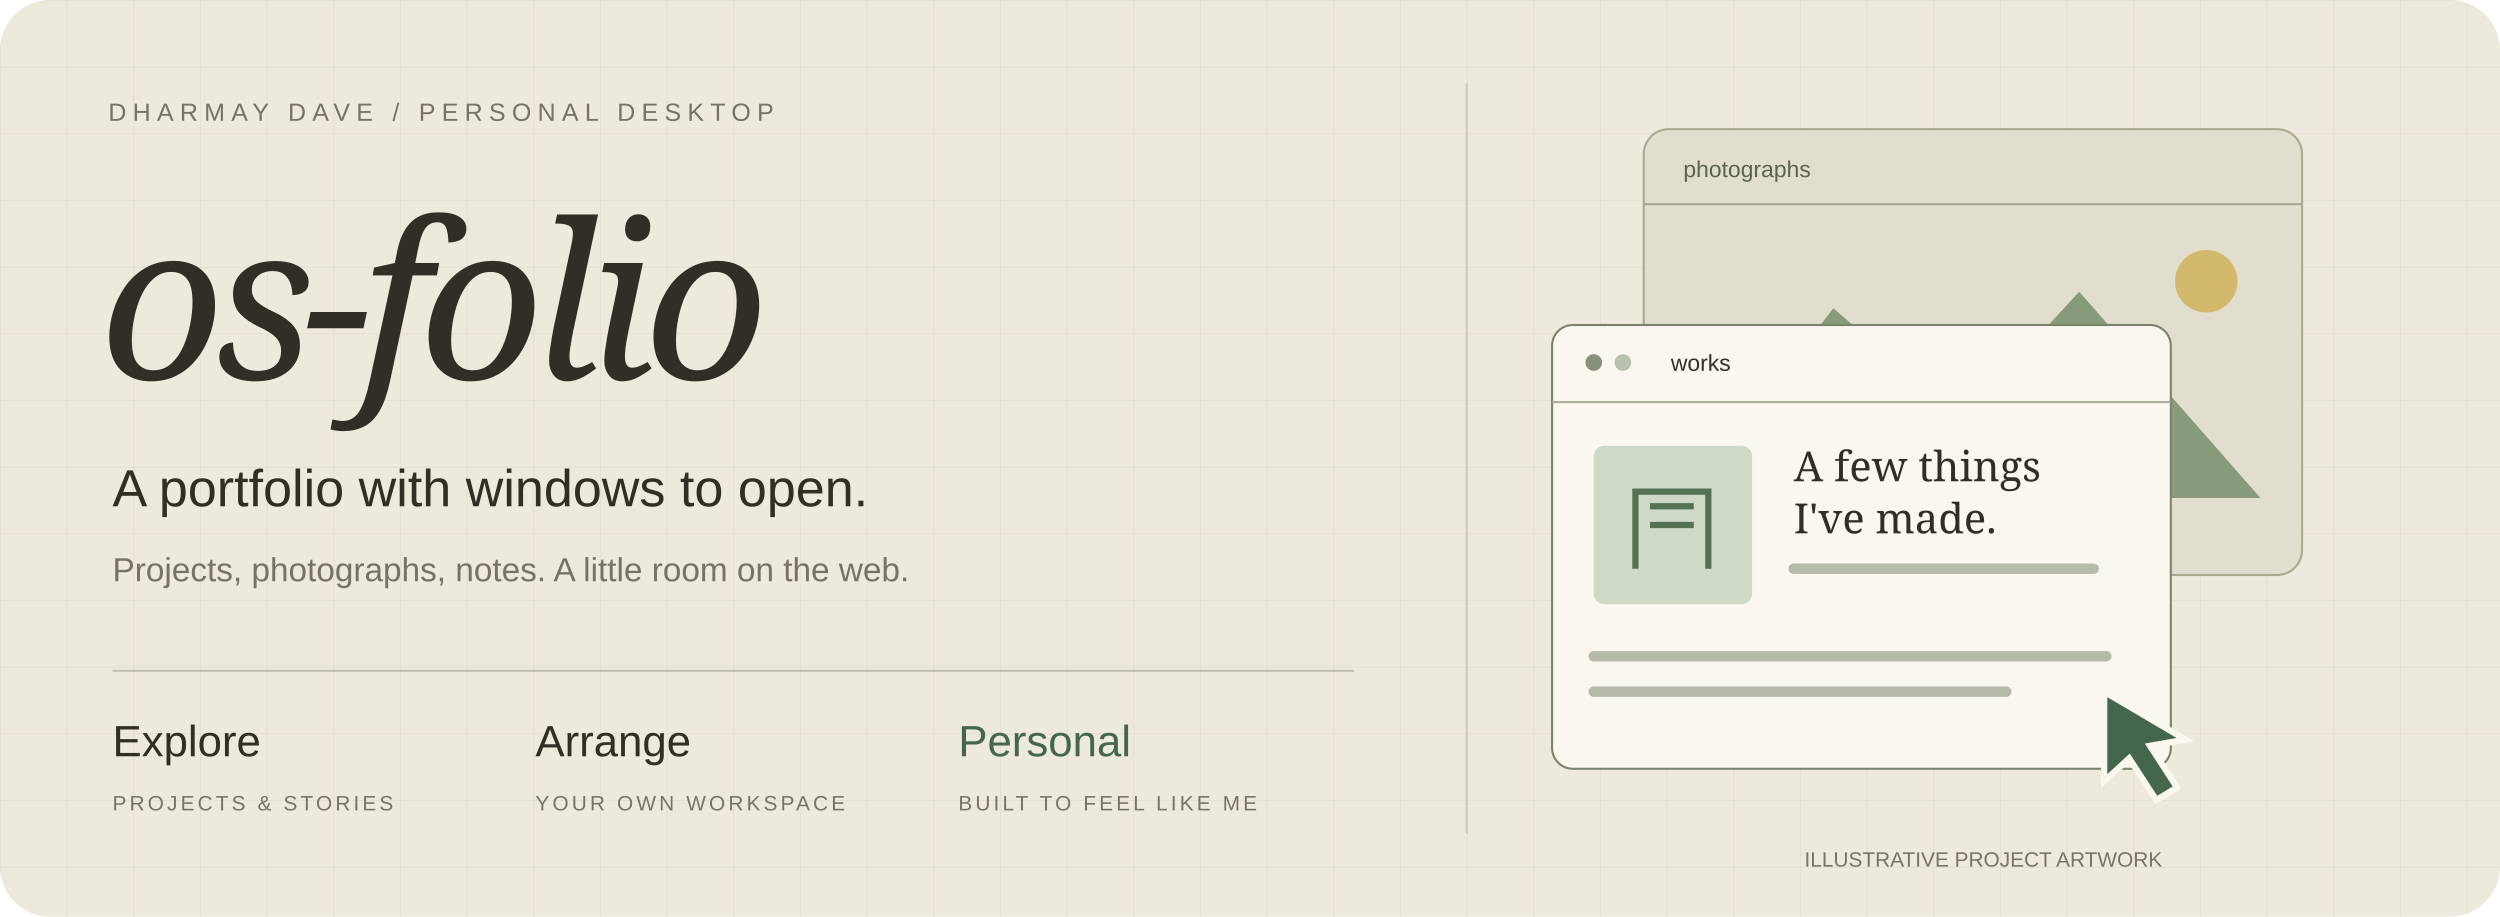
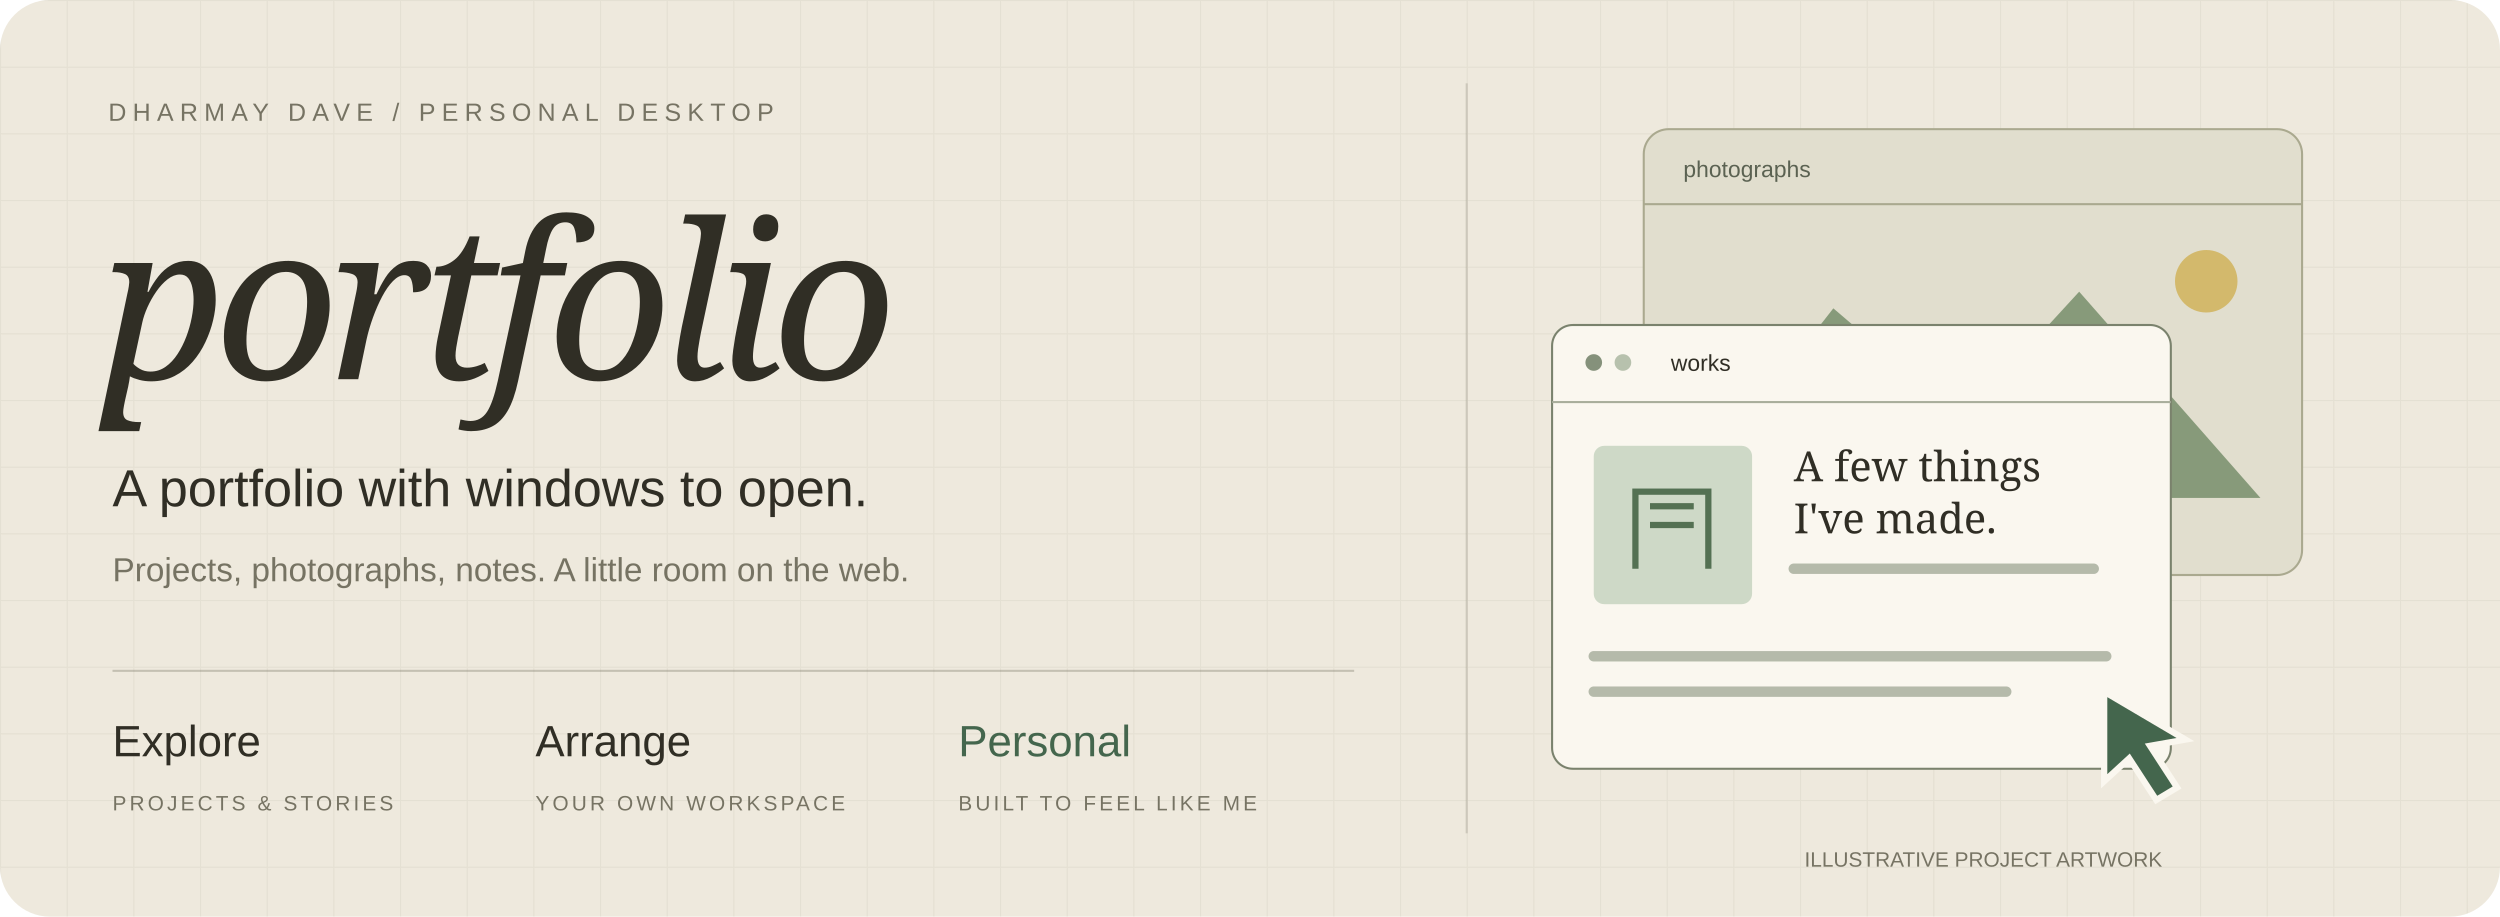
<svg xmlns="http://www.w3.org/2000/svg" width="1200" height="440" viewBox="0 0 1200 440" role="img" aria-labelledby="title desc">
  <defs>
    <pattern id="grid" width="32" height="32" patternUnits="userSpaceOnUse">
      <path d="M32 0H0V32" fill="none" stroke="#767363" stroke-opacity=".08" />
    </pattern>
  </defs>
  <rect width="1200" height="440" rx="24" fill="#eee9dd" />
  <rect width="1200" height="440" rx="24" fill="url(#grid)" />
  <path d="M704 40V400" stroke="#767363" stroke-opacity=".25" />
  <g font-family="Arial, Helvetica, sans-serif" fill="#302e25">
    <text x="52" y="58" font-size="12" letter-spacing="3" fill="#767363">DHARMAY DAVE / PERSONAL DESKTOP</text>
-     <text x="48" y="182" font-family="Georgia, serif" font-size="104" font-style="italic" letter-spacing="-5">os-folio</text>
+     <text x="48" y="182" font-family="Georgia, serif" font-size="104" font-style="italic" letter-spacing="-5">portfolio</text>
    <text x="54" y="243" font-size="25">A portfolio with windows to open.</text>
    <text x="54" y="279" font-size="16" fill="#767363">Projects, photographs, notes. A little room on the web.</text>
    <path d="M54 322H650" stroke="#767363" stroke-opacity=".35" />
    <text x="54" y="363" font-size="21" fill="#302e25">Explore</text>
    <text x="54" y="389" font-size="10" letter-spacing="1.5" fill="#767363">PROJECTS &amp; STORIES</text>
    <text x="257" y="363" font-size="21" fill="#302e25">Arrange</text>
    <text x="257" y="389" font-size="10" letter-spacing="1.5" fill="#767363">YOUR OWN WORKSPACE</text>
    <text x="460" y="363" font-size="21" fill="#44664d">Personal</text>
    <text x="460" y="389" font-size="10" letter-spacing="1.5" fill="#767363">BUILT TO FEEL LIKE ME</text>
    <g transform="translate(745 62)">
      <rect x="44" y="0" width="316" height="214" rx="12" fill="#e1dece" stroke="#aaa98f" />
      <path d="M44 36H360" stroke="#aaa98f" />
      <text x="63" y="23" font-size="11" fill="#5b6252">photographs</text>
      <path d="M64 177L135 86L197 139L253 78L340 177Z" fill="#879a7a" />
      <circle cx="314" cy="73" r="15" fill="#d3b96c" />
      <rect x="0" y="94" width="297" height="213" rx="10" fill="#faf7ef" stroke="#7a826d" />
      <path d="M0 131H297" stroke="#a8ad9b" />
      <circle cx="20" cy="112" r="4" fill="#85917b" />
      <circle cx="34" cy="112" r="4" fill="#b7c1ad" />
      <text x="57" y="116" font-size="11">works</text>
      <rect x="20" y="152" width="76" height="76" rx="5" fill="#ced9c7" />
      <path d="M40 211V174H75V211M47 181H68M47 190H68" fill="none" stroke="#547153" stroke-width="3" />
      <text x="116" y="169" font-size="20" font-family="Georgia, serif">A few things</text>
      <text x="116" y="194" font-size="20" font-family="Georgia, serif">I've made.</text>
      <path d="M116 211H260M20 253H266M20 270H218" stroke="#b5baaa" stroke-width="5" stroke-linecap="round" />
      <path d="M265 270L265 313L277 302L290 322L300 316L287 296L304 293Z" fill="#44664d" stroke="#faf7ef" stroke-width="3" />
    </g>
    <text x="952" y="416" text-anchor="middle" font-size="10" fill="#767363">ILLUSTRATIVE PROJECT ARTWORK</text>
  </g>
</svg>
